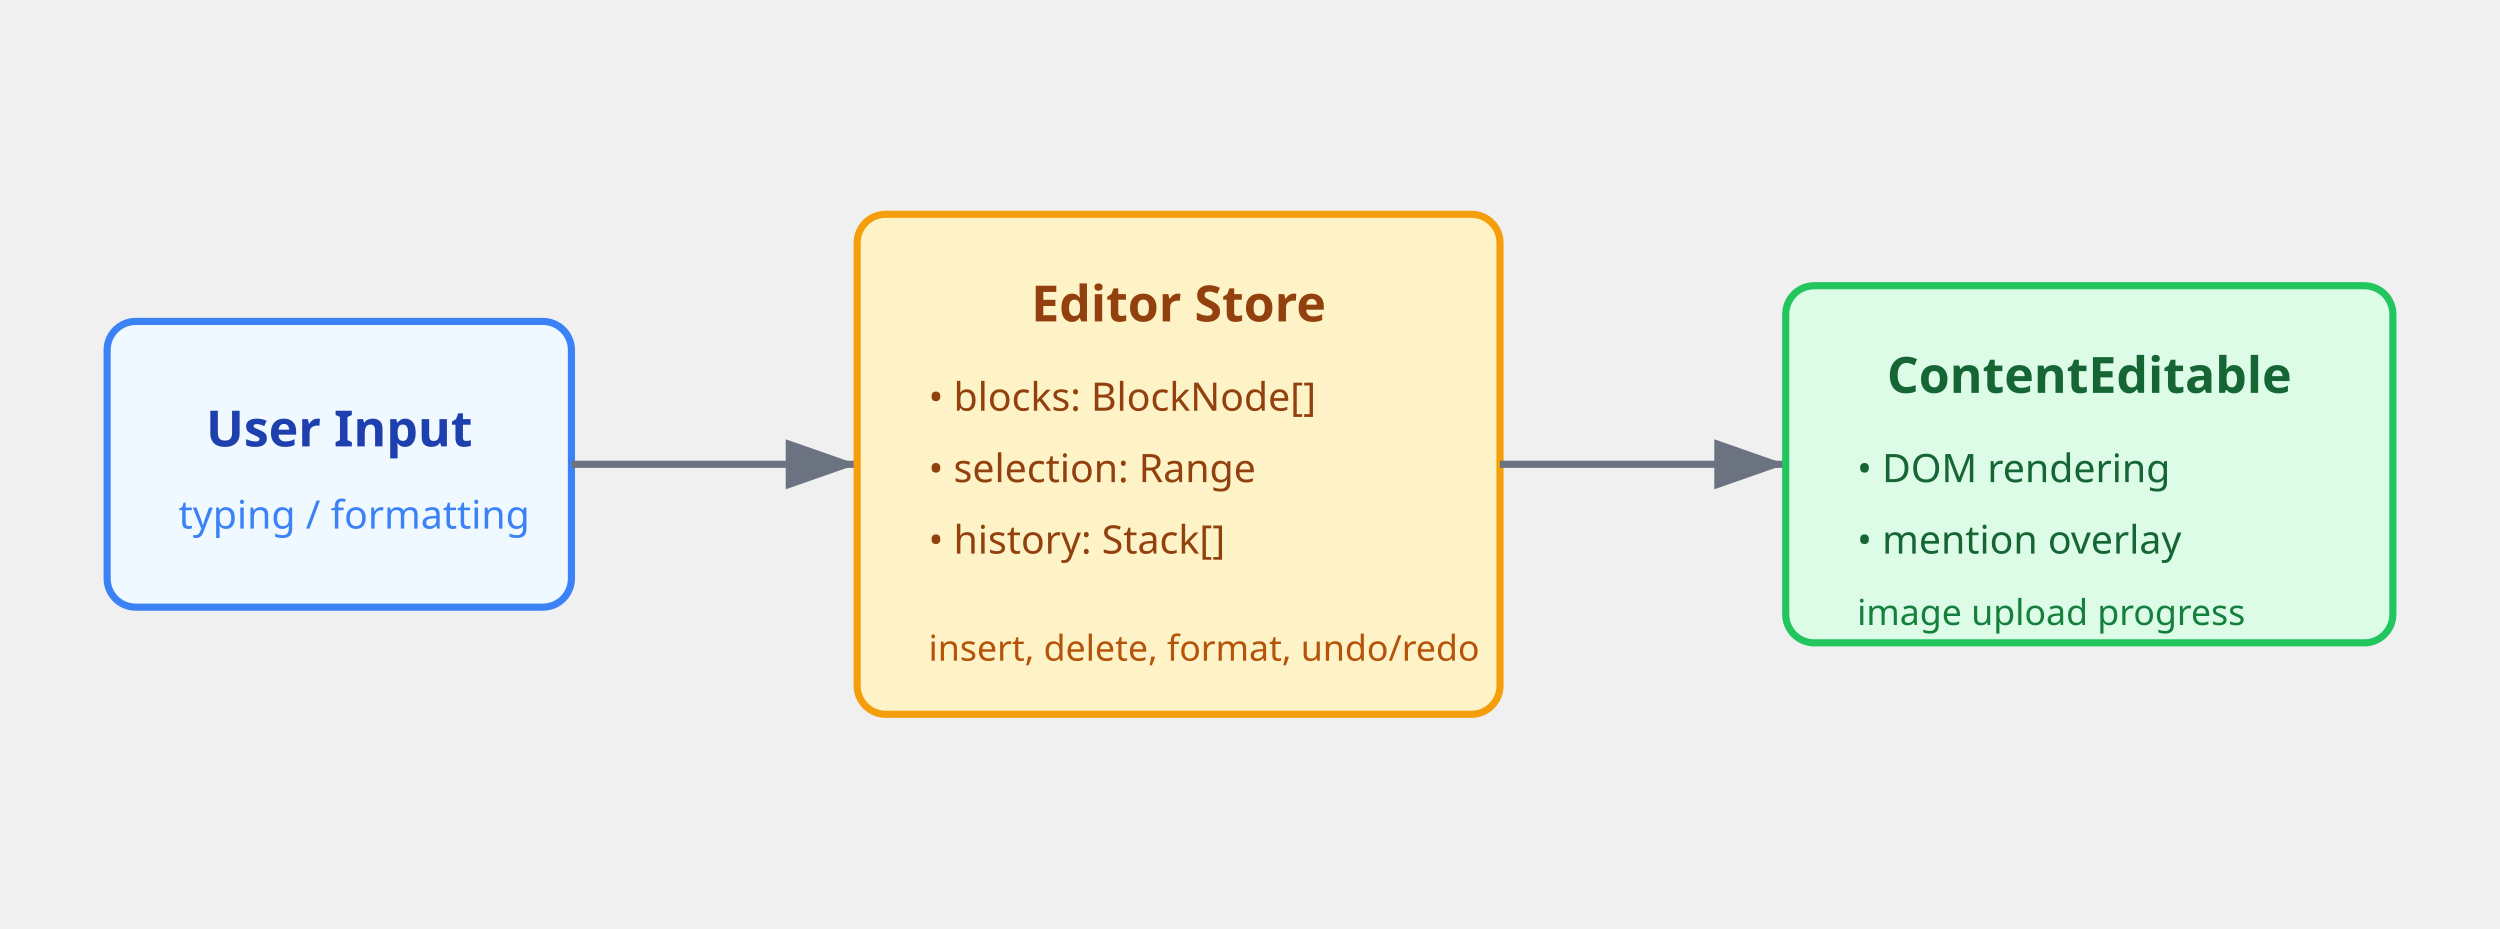
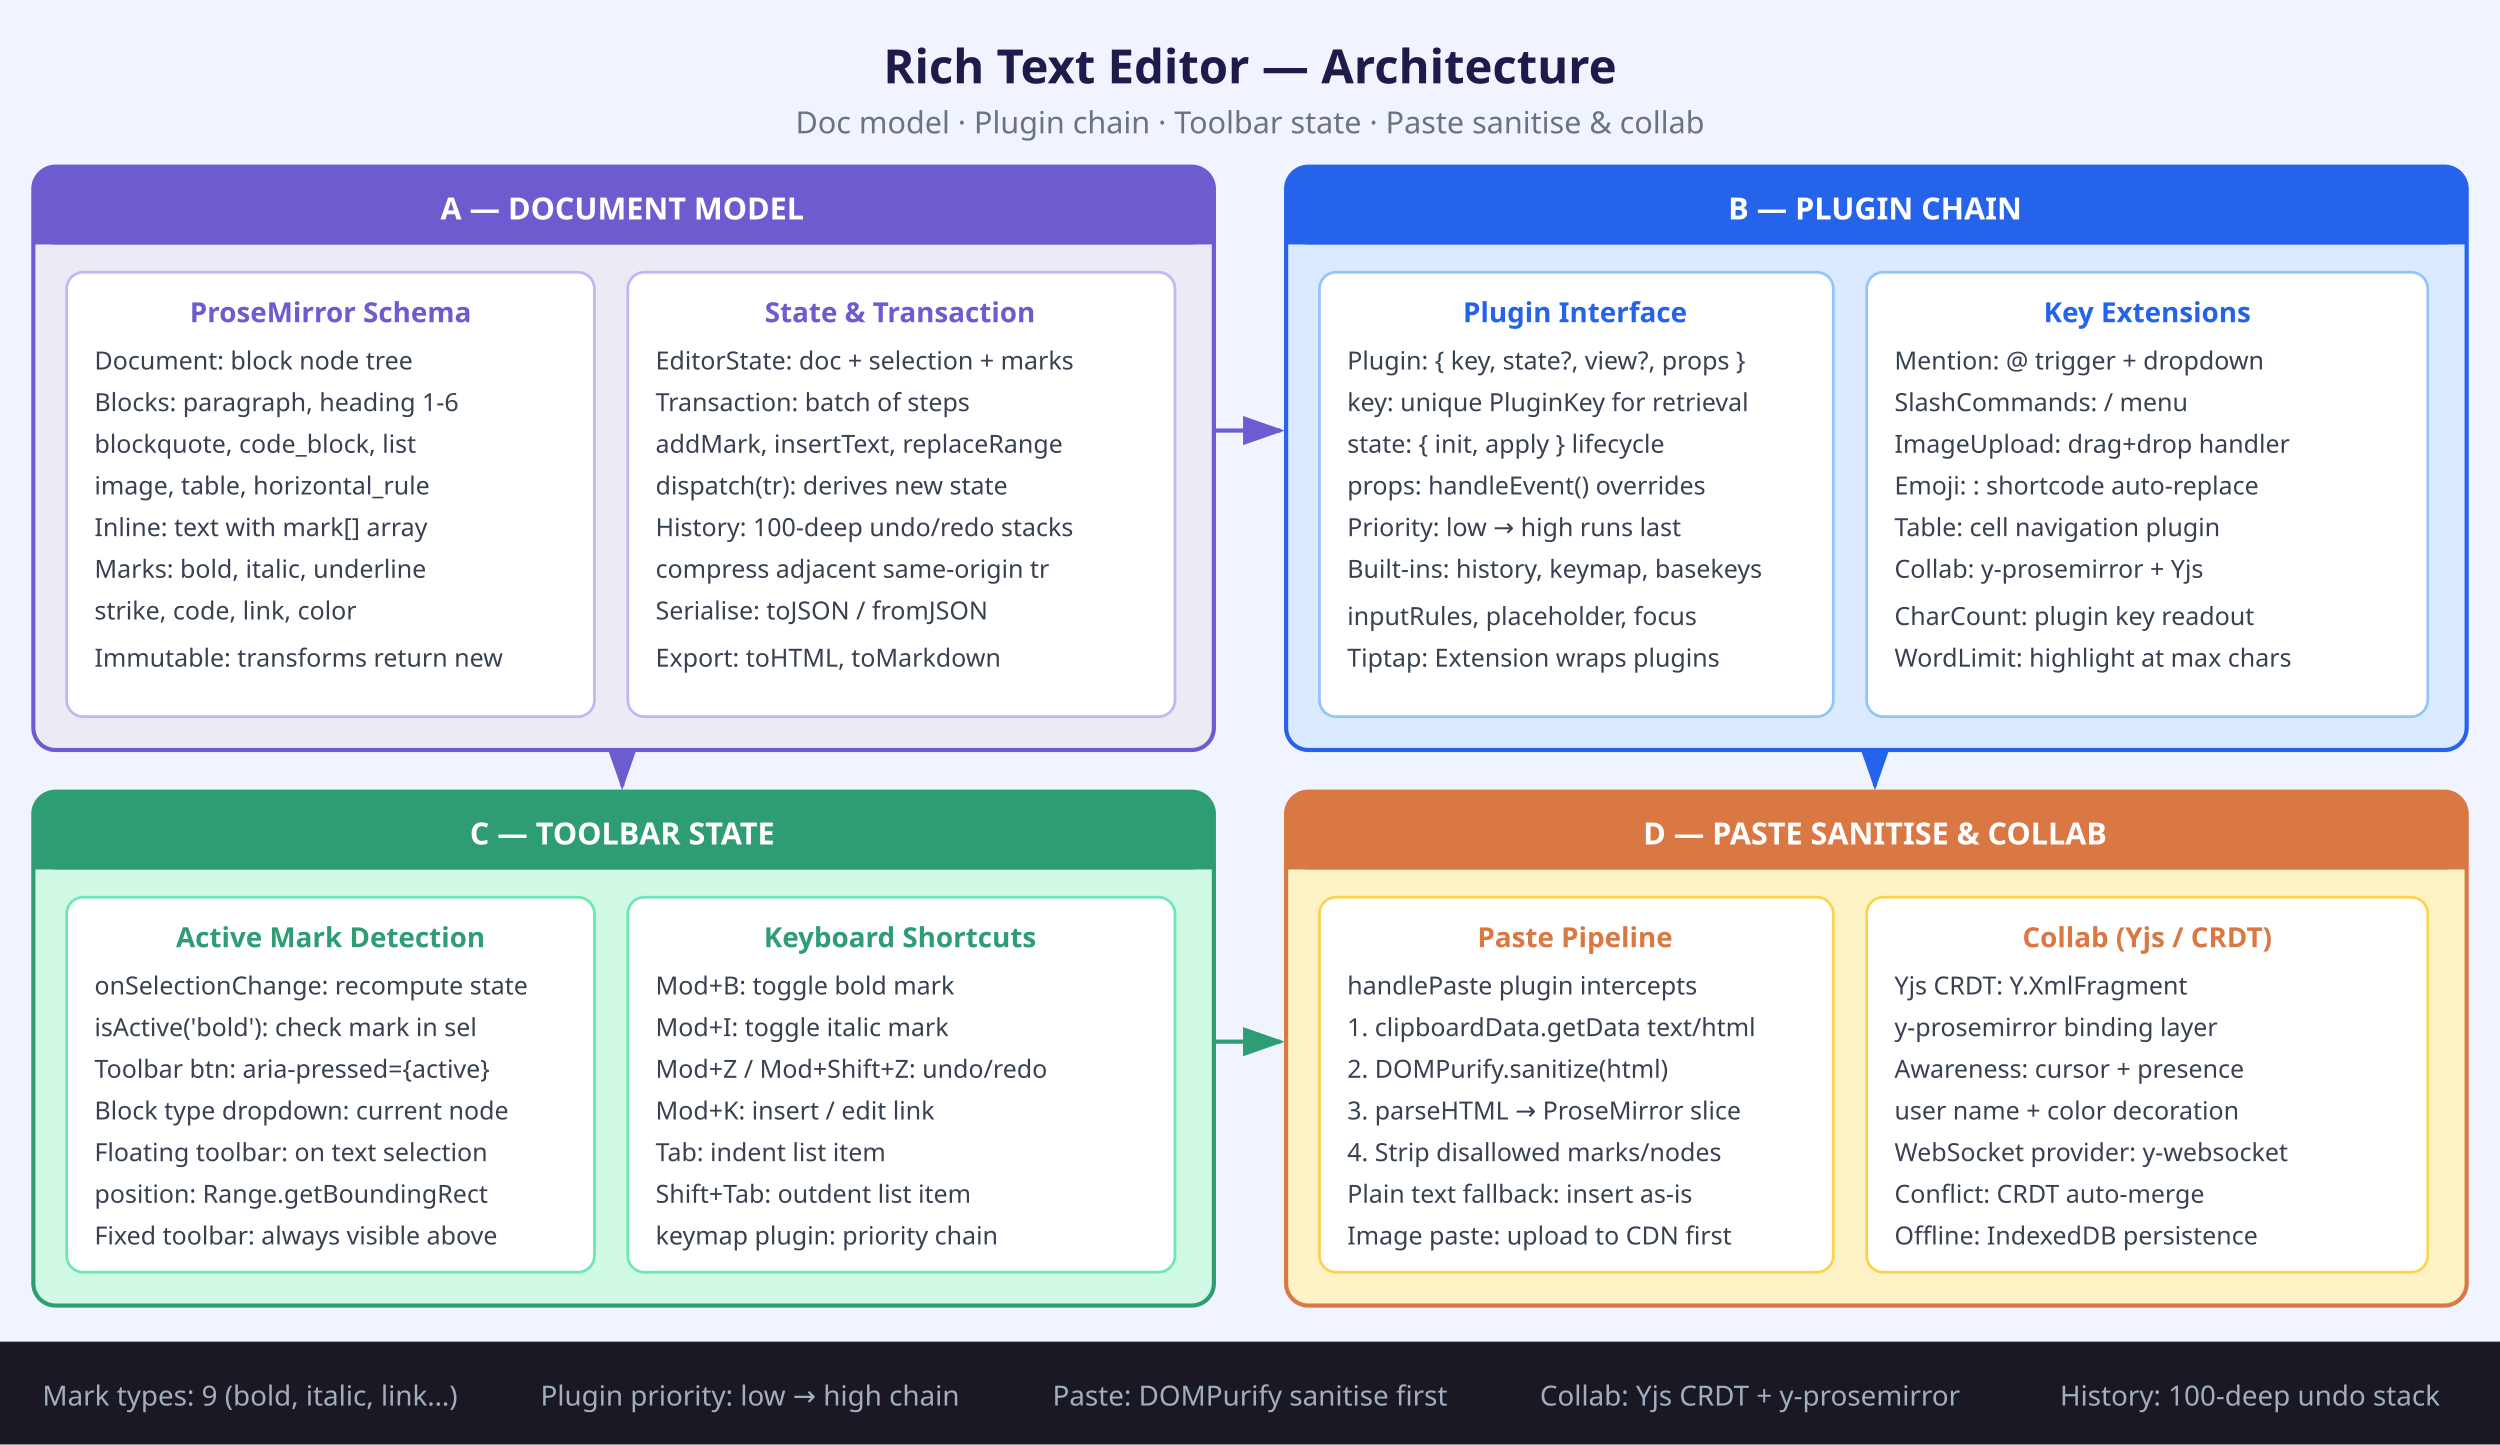
- <svg xmlns="http://www.w3.org/2000/svg" viewBox="0 0 700 260" fill="none" font-family="system-ui, sans-serif">
-   <rect width="700" height="260" fill="transparent" />
-   <rect x="30" y="90" width="130" height="80" rx="8" fill="#f0f9ff" stroke="#3b82f6" stroke-width="2" />
-   <text x="95" y="125" text-anchor="middle" font-size="14" font-weight="bold" fill="#1e40af">User Input</text>
-   <text x="50" y="148" font-size="11" fill="#3b82f6">typing / formatting</text>
-   <line x1="160" y1="130" x2="240" y2="130" stroke="#6b7280" stroke-width="2" marker-end="url(#arrowhead)" />
-   <rect x="240" y="60" width="180" height="140" rx="8" fill="#fef3c7" stroke="#f59e0b" stroke-width="2" />
-   <text x="330" y="90" text-anchor="middle" font-size="14" font-weight="bold" fill="#92400e">Editor Store</text>
-   <text x="260" y="115" font-size="11" fill="#92400e">• blocks: BlockNode[]</text>
-   <text x="260" y="135" font-size="11" fill="#92400e">• selection: Range</text>
-   <text x="260" y="155" font-size="11" fill="#92400e">• history: Stack[]</text>
-   <text x="260" y="185" font-size="10" fill="#b45309">insert, delete, format, undo/redo</text>
-   <line x1="420" y1="130" x2="500" y2="130" stroke="#6b7280" stroke-width="2" marker-end="url(#arrowhead)" />
-   <rect x="500" y="80" width="170" height="100" rx="8" fill="#dcfce7" stroke="#22c55e" stroke-width="2" />
-   <text x="585" y="110" text-anchor="middle" font-size="14" font-weight="bold" fill="#166534">ContentEditable</text>
-   <text x="520" y="135" font-size="11" fill="#166534">• DOM rendering</text>
-   <text x="520" y="155" font-size="11" fill="#166534">• mention overlay</text>
-   <text x="520" y="175" font-size="10" fill="#15803d">image upload progress</text>
+ <svg xmlns="http://www.w3.org/2000/svg" viewBox="0 0 900 520" font-family="system-ui, sans-serif">
  <defs>
-     <marker id="arrowhead" markerWidth="10" markerHeight="7" refX="10" refY="3.5" orient="auto">
-       <polygon points="0 0, 10 3.5, 0 7" fill="#6b7280" />
+     <marker id="arr" markerWidth="10" markerHeight="7" refX="9" refY="3.5" orient="auto">
+       <polygon points="0 0,10 3.5,0 7" fill="#6d5bd0" />
+     </marker>
+     <marker id="arr2" markerWidth="10" markerHeight="7" refX="9" refY="3.5" orient="auto">
+       <polygon points="0 0,10 3.5,0 7" fill="#2563eb" />
+     </marker>
+     <marker id="arr3" markerWidth="10" markerHeight="7" refX="9" refY="3.5" orient="auto">
+       <polygon points="0 0,10 3.5,0 7" fill="#2f9d74" />
    </marker>
  </defs>
+   <rect width="900" height="520" fill="#f0f4ff" />
+   <text x="450" y="30" text-anchor="middle" font-size="17" font-weight="bold" fill="#1e1b4b">Rich Text Editor — Architecture</text>
+   <text x="450" y="48" text-anchor="middle" font-size="11" fill="#6b7280">Doc model · Plugin chain · Toolbar state · Paste sanitise &amp; collab</text>
+   <rect x="12" y="60" width="425" height="210" rx="8" fill="#edeaf5" stroke="#6d5bd0" stroke-width="1.5" />
+   <rect x="12" y="60" width="425" height="28" rx="8" fill="#6d5bd0" />
+   <rect x="12" y="76" width="425" height="12" fill="#6d5bd0" />
+   <text x="224" y="79" text-anchor="middle" font-size="11" font-weight="bold" fill="#fff">A — DOCUMENT MODEL</text>
+   <rect x="24" y="98" width="190" height="160" rx="6" fill="#fff" stroke="#c4b5f4" stroke-width="1" />
+   <text x="119" y="116" text-anchor="middle" font-size="10" font-weight="bold" fill="#6d5bd0">ProseMirror Schema</text>
+   <text x="34" y="133" font-size="9" fill="#374151">Document: block node tree</text>
+   <text x="34" y="148" font-size="9" fill="#374151">Blocks: paragraph, heading 1-6</text>
+   <text x="34" y="163" font-size="9" fill="#374151">  blockquote, code_block, list</text>
+   <text x="34" y="178" font-size="9" fill="#374151">  image, table, horizontal_rule</text>
+   <text x="34" y="193" font-size="9" fill="#374151">Inline: text with mark[] array</text>
+   <text x="34" y="208" font-size="9" fill="#374151">Marks: bold, italic, underline</text>
+   <text x="34" y="223" font-size="9" fill="#374151">  strike, code, link, color</text>
+   <text x="34" y="240" font-size="9" fill="#374151">Immutable: transforms return new</text>
+   <rect x="226" y="98" width="197" height="160" rx="6" fill="#fff" stroke="#c4b5f4" stroke-width="1" />
+   <text x="324" y="116" text-anchor="middle" font-size="10" font-weight="bold" fill="#6d5bd0">State &amp; Transaction</text>
+   <text x="236" y="133" font-size="9" fill="#374151">EditorState: doc + selection + marks</text>
+   <text x="236" y="148" font-size="9" fill="#374151">Transaction: batch of steps</text>
+   <text x="236" y="163" font-size="9" fill="#374151">  addMark, insertText, replaceRange</text>
+   <text x="236" y="178" font-size="9" fill="#374151">dispatch(tr): derives new state</text>
+   <text x="236" y="193" font-size="9" fill="#374151">History: 100-deep undo/redo stacks</text>
+   <text x="236" y="208" font-size="9" fill="#374151">  compress adjacent same-origin tr</text>
+   <text x="236" y="223" font-size="9" fill="#374151">Serialise: toJSON / fromJSON</text>
+   <text x="236" y="240" font-size="9" fill="#374151">Export: toHTML, toMarkdown</text>
+   <rect x="463" y="60" width="425" height="210" rx="8" fill="#dbeafe" stroke="#2563eb" stroke-width="1.5" />
+   <rect x="463" y="60" width="425" height="28" rx="8" fill="#2563eb" />
+   <rect x="463" y="76" width="425" height="12" fill="#2563eb" />
+   <text x="675" y="79" text-anchor="middle" font-size="11" font-weight="bold" fill="#fff">B — PLUGIN CHAIN</text>
+   <rect x="475" y="98" width="185" height="160" rx="6" fill="#fff" stroke="#93c5fd" stroke-width="1" />
+   <text x="567" y="116" text-anchor="middle" font-size="10" font-weight="bold" fill="#2563eb">Plugin Interface</text>
+   <text x="485" y="133" font-size="9" fill="#374151">Plugin: { key, state?, view?, props }</text>
+   <text x="485" y="148" font-size="9" fill="#374151">key: unique PluginKey for retrieval</text>
+   <text x="485" y="163" font-size="9" fill="#374151">state: { init, apply } lifecycle</text>
+   <text x="485" y="178" font-size="9" fill="#374151">props: handleEvent() overrides</text>
+   <text x="485" y="193" font-size="9" fill="#374151">Priority: low → high runs last</text>
+   <text x="485" y="208" font-size="9" fill="#374151">Built-ins: history, keymap, basekeys</text>
+   <text x="485" y="225" font-size="9" fill="#374151">  inputRules, placeholder, focus</text>
+   <text x="485" y="240" font-size="9" fill="#374151">Tiptap: Extension wraps plugins</text>
+   <rect x="672" y="98" width="202" height="160" rx="6" fill="#fff" stroke="#93c5fd" stroke-width="1" />
+   <text x="773" y="116" text-anchor="middle" font-size="10" font-weight="bold" fill="#2563eb">Key Extensions</text>
+   <text x="682" y="133" font-size="9" fill="#374151">Mention: @ trigger + dropdown</text>
+   <text x="682" y="148" font-size="9" fill="#374151">SlashCommands: / menu</text>
+   <text x="682" y="163" font-size="9" fill="#374151">ImageUpload: drag+drop handler</text>
+   <text x="682" y="178" font-size="9" fill="#374151">Emoji: : shortcode auto-replace</text>
+   <text x="682" y="193" font-size="9" fill="#374151">Table: cell navigation plugin</text>
+   <text x="682" y="208" font-size="9" fill="#374151">Collab: y-prosemirror + Yjs</text>
+   <text x="682" y="225" font-size="9" fill="#374151">CharCount: plugin key readout</text>
+   <text x="682" y="240" font-size="9" fill="#374151">WordLimit: highlight at max chars</text>
+   <line x1="437" y1="155" x2="461" y2="155" stroke="#6d5bd0" stroke-width="1.5" marker-end="url(#arr)" />
+   <rect x="12" y="285" width="425" height="185" rx="8" fill="#d1fae5" stroke="#2f9d74" stroke-width="1.5" />
+   <rect x="12" y="285" width="425" height="28" rx="8" fill="#2f9d74" />
+   <rect x="12" y="301" width="425" height="12" fill="#2f9d74" />
+   <text x="224" y="304" text-anchor="middle" font-size="11" font-weight="bold" fill="#fff">C — TOOLBAR STATE</text>
+   <rect x="24" y="323" width="190" height="135" rx="6" fill="#fff" stroke="#6ee7b7" stroke-width="1" />
+   <text x="119" y="341" text-anchor="middle" font-size="10" font-weight="bold" fill="#2f9d74">Active Mark Detection</text>
+   <text x="34" y="358" font-size="9" fill="#374151">onSelectionChange: recompute state</text>
+   <text x="34" y="373" font-size="9" fill="#374151">isActive('bold'): check mark in sel</text>
+   <text x="34" y="388" font-size="9" fill="#374151">Toolbar btn: aria-pressed={active}</text>
+   <text x="34" y="403" font-size="9" fill="#374151">Block type dropdown: current node</text>
+   <text x="34" y="418" font-size="9" fill="#374151">Floating toolbar: on text selection</text>
+   <text x="34" y="433" font-size="9" fill="#374151">  position: Range.getBoundingRect</text>
+   <text x="34" y="448" font-size="9" fill="#374151">Fixed toolbar: always visible above</text>
+   <rect x="226" y="323" width="197" height="135" rx="6" fill="#fff" stroke="#6ee7b7" stroke-width="1" />
+   <text x="324" y="341" text-anchor="middle" font-size="10" font-weight="bold" fill="#2f9d74">Keyboard Shortcuts</text>
+   <text x="236" y="358" font-size="9" fill="#374151">Mod+B: toggle bold mark</text>
+   <text x="236" y="373" font-size="9" fill="#374151">Mod+I: toggle italic mark</text>
+   <text x="236" y="388" font-size="9" fill="#374151">Mod+Z / Mod+Shift+Z: undo/redo</text>
+   <text x="236" y="403" font-size="9" fill="#374151">Mod+K: insert / edit link</text>
+   <text x="236" y="418" font-size="9" fill="#374151">Tab: indent list item</text>
+   <text x="236" y="433" font-size="9" fill="#374151">Shift+Tab: outdent list item</text>
+   <text x="236" y="448" font-size="9" fill="#374151">keymap plugin: priority chain</text>
+   <rect x="463" y="285" width="425" height="185" rx="8" fill="#fef3c7" stroke="#d97843" stroke-width="1.5" />
+   <rect x="463" y="285" width="425" height="28" rx="8" fill="#d97843" />
+   <rect x="463" y="301" width="425" height="12" fill="#d97843" />
+   <text x="675" y="304" text-anchor="middle" font-size="11" font-weight="bold" fill="#fff">D — PASTE SANITISE &amp; COLLAB</text>
+   <rect x="475" y="323" width="185" height="135" rx="6" fill="#fff" stroke="#fcd34d" stroke-width="1" />
+   <text x="567" y="341" text-anchor="middle" font-size="10" font-weight="bold" fill="#d97843">Paste Pipeline</text>
+   <text x="485" y="358" font-size="9" fill="#374151">handlePaste plugin intercepts</text>
+   <text x="485" y="373" font-size="9" fill="#374151">1. clipboardData.getData text/html</text>
+   <text x="485" y="388" font-size="9" fill="#374151">2. DOMPurify.sanitize(html)</text>
+   <text x="485" y="403" font-size="9" fill="#374151">3. parseHTML → ProseMirror slice</text>
+   <text x="485" y="418" font-size="9" fill="#374151">4. Strip disallowed marks/nodes</text>
+   <text x="485" y="433" font-size="9" fill="#374151">Plain text fallback: insert as-is</text>
+   <text x="485" y="448" font-size="9" fill="#374151">Image paste: upload to CDN first</text>
+   <rect x="672" y="323" width="202" height="135" rx="6" fill="#fff" stroke="#fcd34d" stroke-width="1" />
+   <text x="773" y="341" text-anchor="middle" font-size="10" font-weight="bold" fill="#d97843">Collab (Yjs / CRDT)</text>
+   <text x="682" y="358" font-size="9" fill="#374151">Yjs CRDT: Y.XmlFragment</text>
+   <text x="682" y="373" font-size="9" fill="#374151">y-prosemirror binding layer</text>
+   <text x="682" y="388" font-size="9" fill="#374151">Awareness: cursor + presence</text>
+   <text x="682" y="403" font-size="9" fill="#374151">  user name + color decoration</text>
+   <text x="682" y="418" font-size="9" fill="#374151">WebSocket provider: y-websocket</text>
+   <text x="682" y="433" font-size="9" fill="#374151">Conflict: CRDT auto-merge</text>
+   <text x="682" y="448" font-size="9" fill="#374151">Offline: IndexedDB persistence</text>
+   <line x1="675" y1="270" x2="675" y2="283" stroke="#2563eb" stroke-width="1.5" marker-end="url(#arr2)" />
+   <line x1="224" y1="270" x2="224" y2="283" stroke="#6d5bd0" stroke-width="1.5" marker-end="url(#arr)" />
+   <line x1="437" y1="375" x2="461" y2="375" stroke="#2f9d74" stroke-width="1.5" marker-end="url(#arr3)" />
+   <rect x="0" y="483" width="900" height="37" fill="#1a1822" />
+   <text x="90" y="506" text-anchor="middle" font-size="10" fill="#a0aec0">Mark types: 9 (bold, italic, link…)</text>
+   <text x="270" y="506" text-anchor="middle" font-size="10" fill="#a0aec0">Plugin priority: low → high chain</text>
+   <text x="450" y="506" text-anchor="middle" font-size="10" fill="#a0aec0">Paste: DOMPurify sanitise first</text>
+   <text x="630" y="506" text-anchor="middle" font-size="10" fill="#a0aec0">Collab: Yjs CRDT + y-prosemirror</text>
+   <text x="810" y="506" text-anchor="middle" font-size="10" fill="#a0aec0">History: 100-deep undo stack</text>
</svg>
